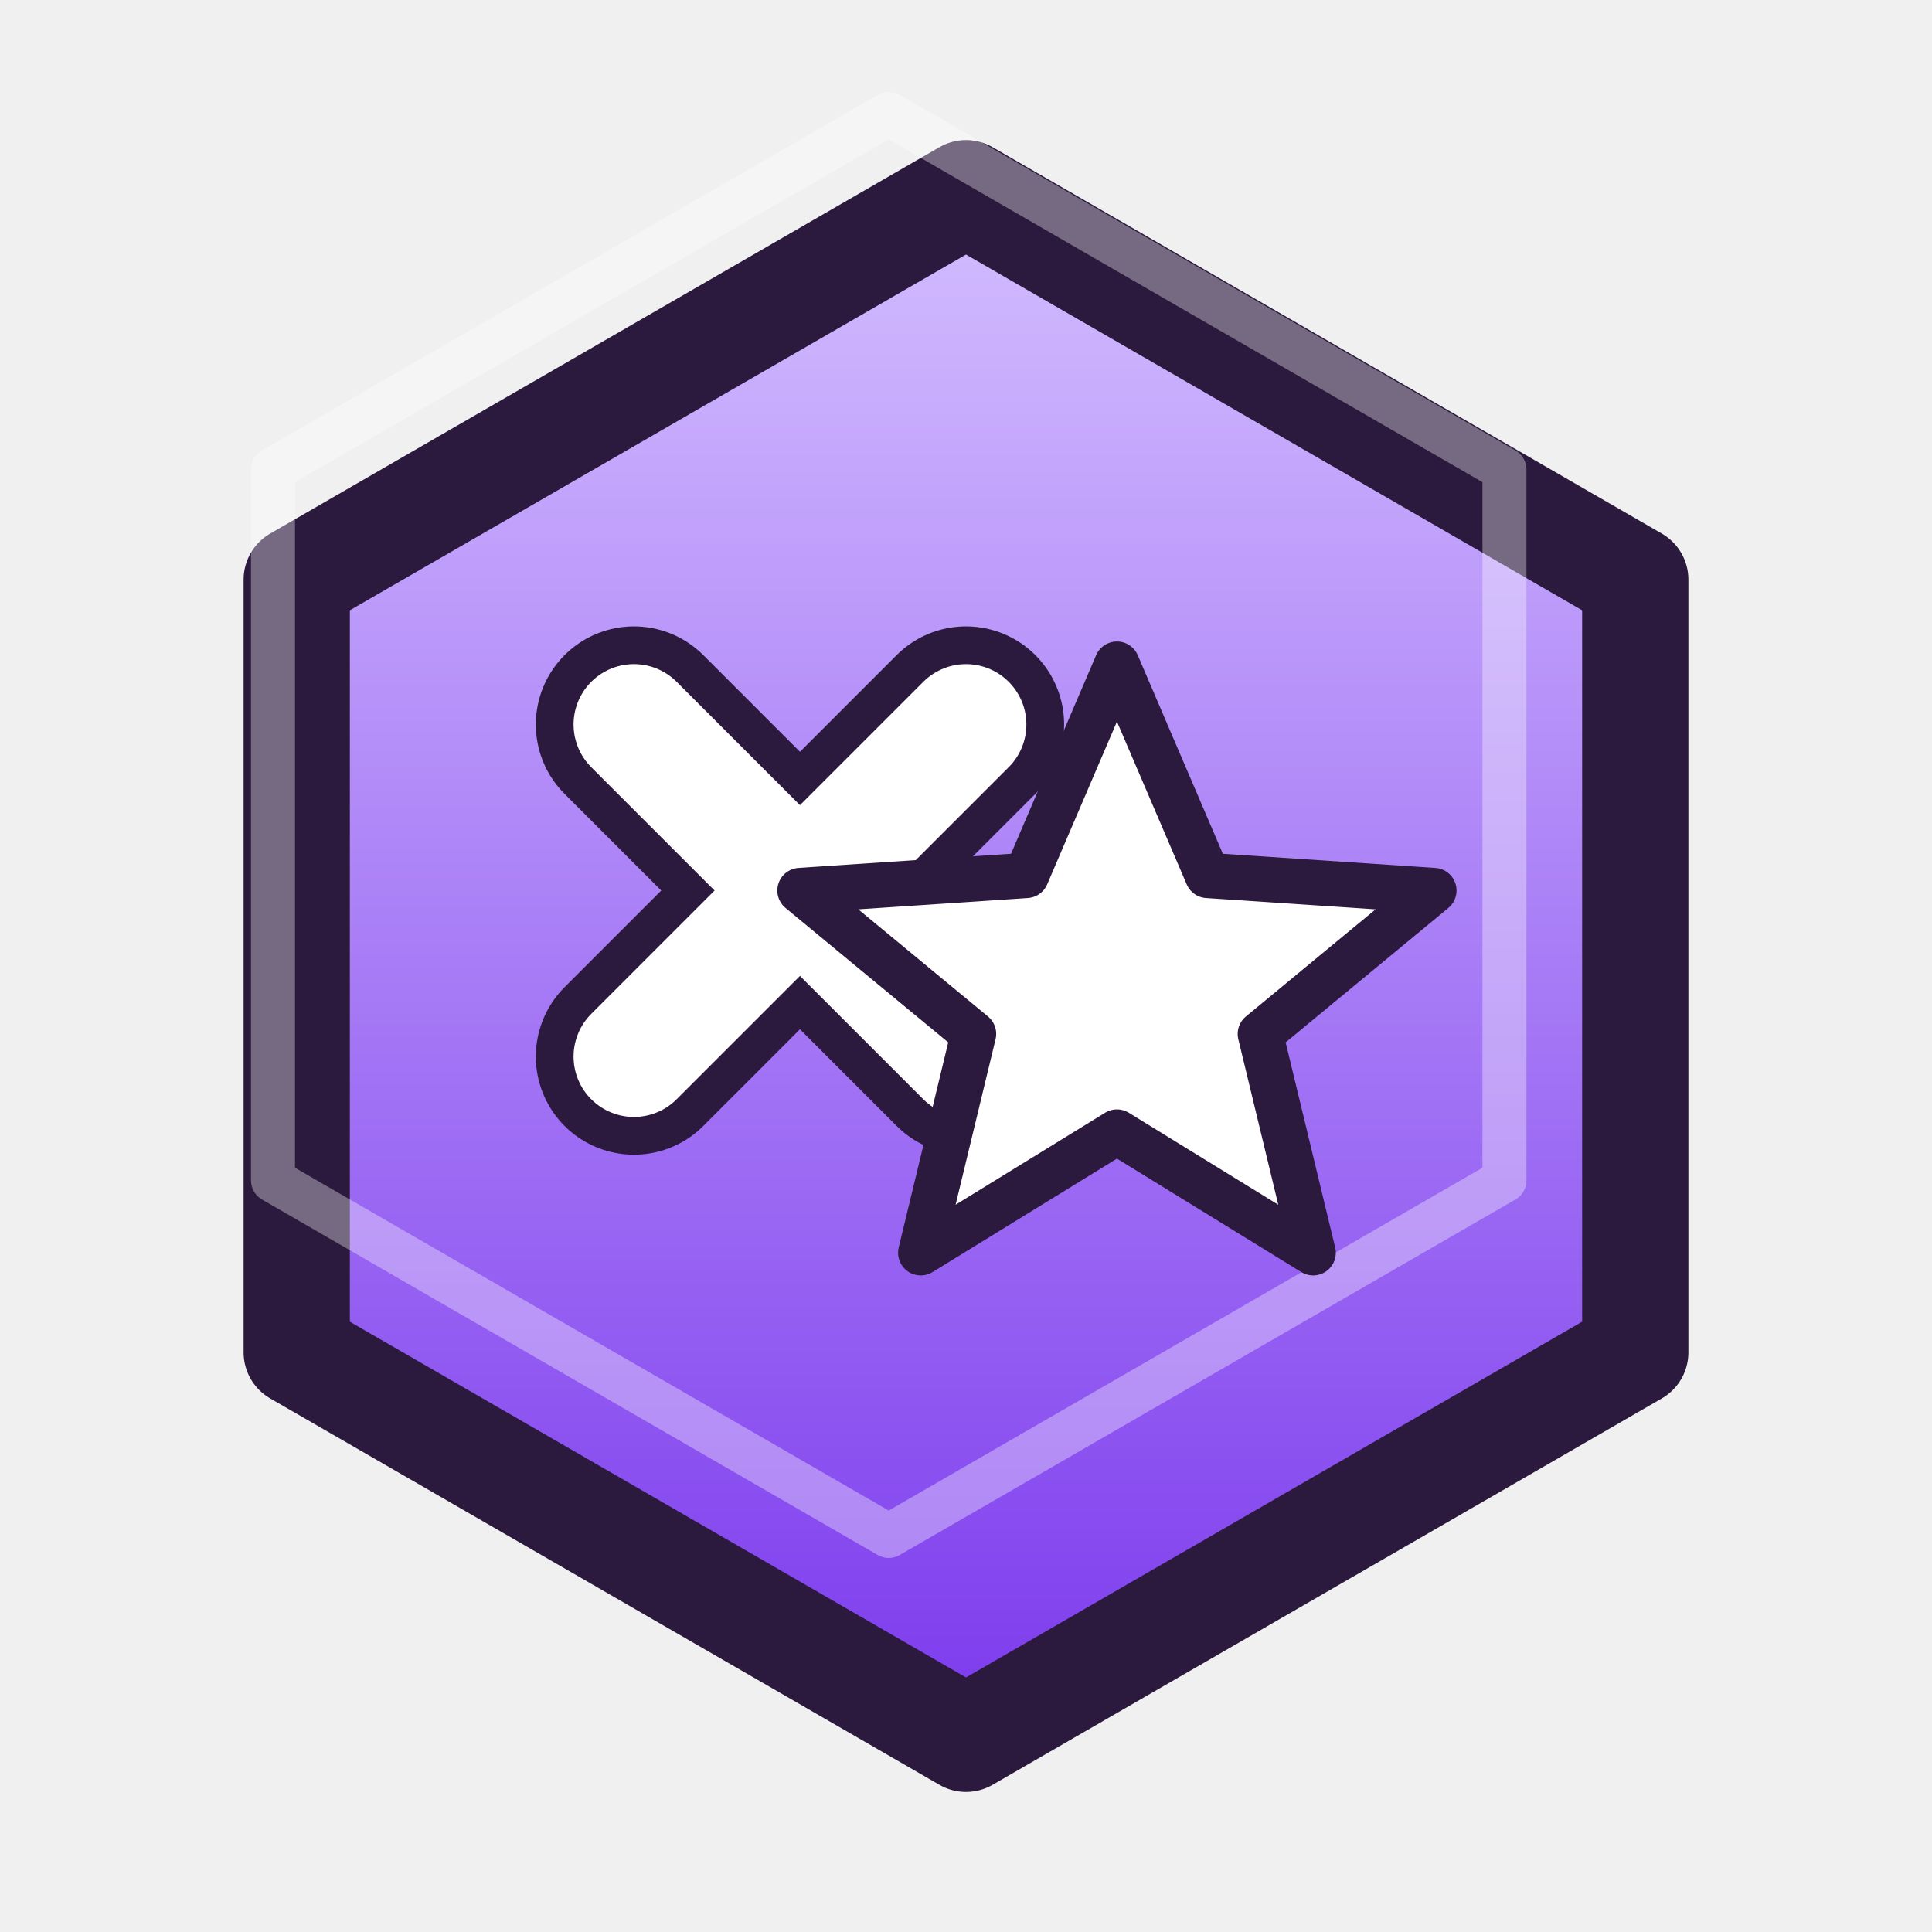
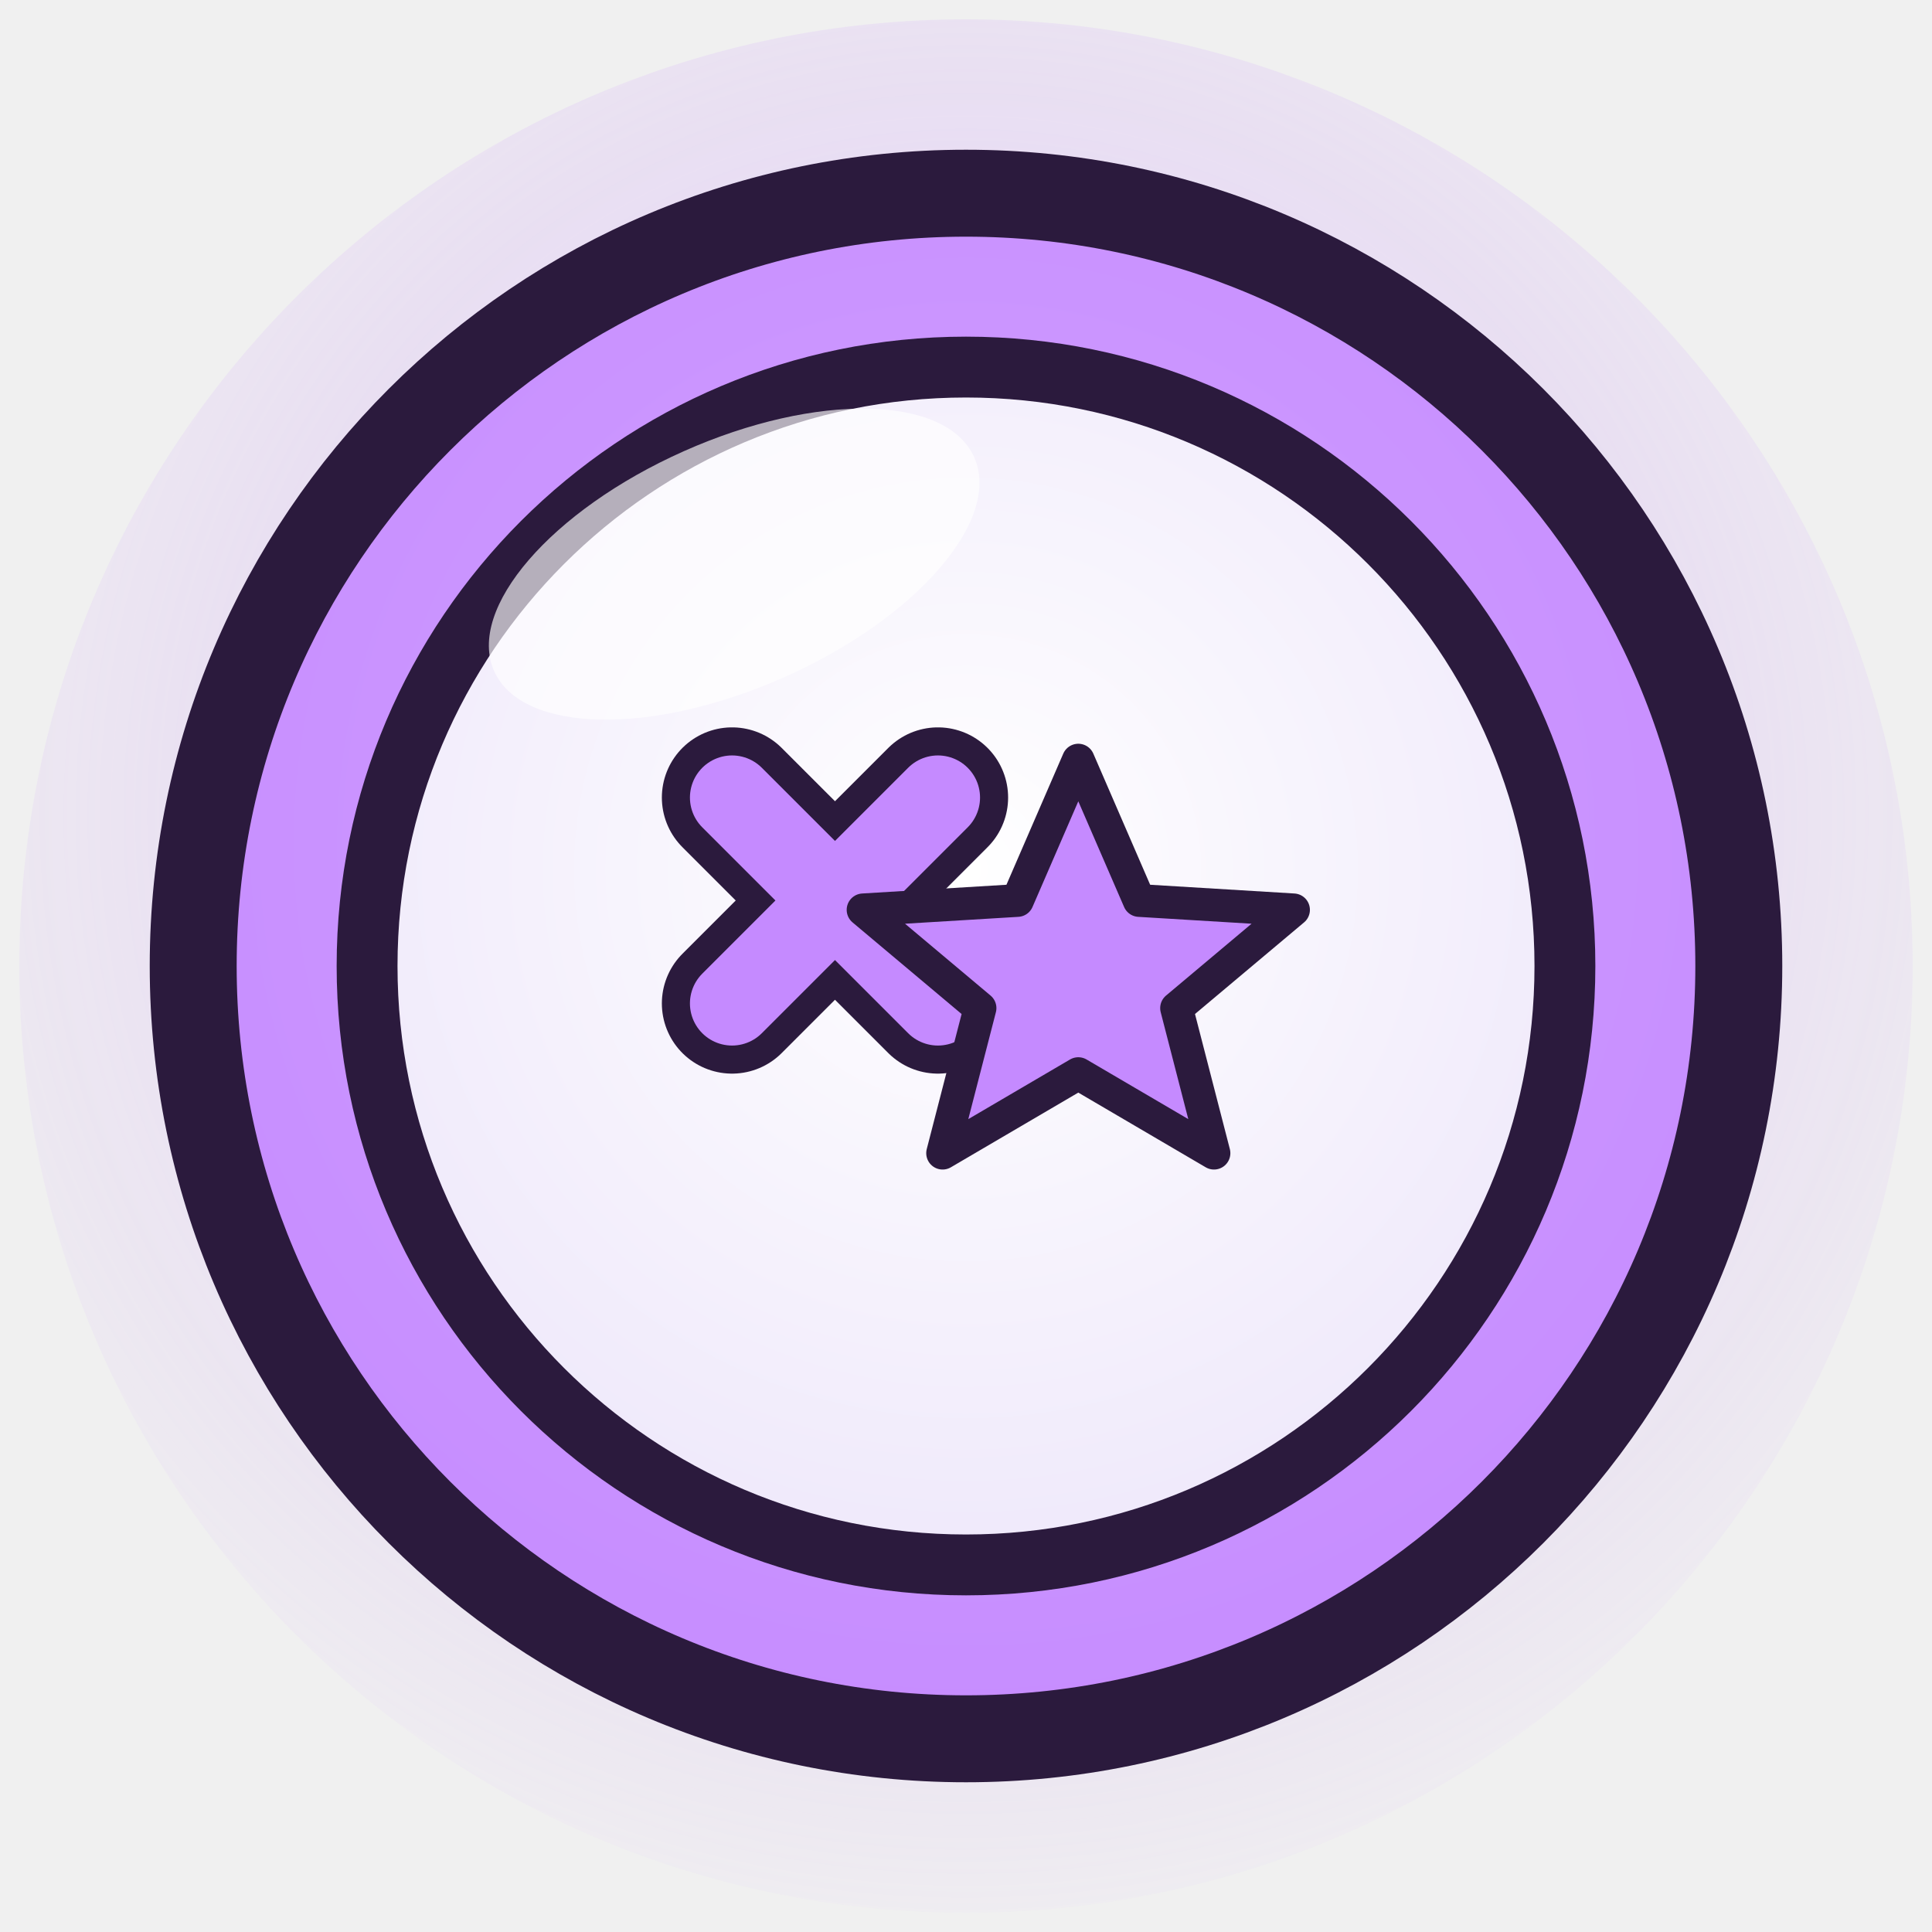
<svg xmlns="http://www.w3.org/2000/svg" width="256" height="256" viewBox="0 0 256 256">
  <defs>
-     <linearGradient id="g" x1="0" y1="0" x2="0" y2="1">
-       <stop offset="0" stop-color="#D3BDFF" />
-       <stop offset="1" stop-color="#7C3AED" />
-     </linearGradient>
+     <radialGradient id="face" cx="0.5" cy="0.42" r="0.65">
+       <stop offset="0" stop-color="#FFFFFF" />
+       <stop offset="1" stop-color="#EDE6FA" />
+     </radialGradient>
+     <radialGradient id="ring" cx="0.5" cy="0.42" r="0.65">
+       <stop offset="0" stop-color="#d1a1ff" />
+       <stop offset="1" stop-color="#C58AFF" />
+     </radialGradient>
+     <radialGradient id="halo" cx="0.5" cy="0.42" r="0.65">
+       <stop offset="0" stop-color="#C58AFF66" />
+       <stop offset="1" stop-color="#C58AFF00" />
+     </radialGradient>
  </defs>
-   <path d="M 128 25.6 L 216.681 76.8 L 216.681 179.2 L 128 230.4 L 39.319 179.2 L 39.319 76.8 Z" fill="url(#g)" stroke="#2B1A3D" stroke-width="14.08" stroke-linejoin="round" />
-   <path d="M 128 25.6 L 216.681 76.8 L 216.681 179.2 L 128 230.4 L 39.319 179.2 L 39.319 76.8 Z" fill="none" stroke="#ffffff" stroke-width="6.336" stroke-linejoin="round" opacity="0.35" transform="translate(0 -8.448) scale(0.92) " transform-origin="128 128" />
-   <path d="M 84 96 L 128 140 M 128 96 L 84 140" fill="none" stroke="#2B1A3D" stroke-width="26" stroke-linecap="round" />
-   <path d="M 84 96 L 128 140 M 128 96 L 84 140" fill="none" stroke="#ffffff" stroke-width="16" stroke-linecap="round" />
-   <path d="M 148 88 L 160 116 L 190 118 L 167 137 L 174 166 L 148 150 L 122 166 L 129 137 L 106 118 L 136 116 Z" fill="#ffffff" stroke="#2B1A3D" stroke-width="6" stroke-linejoin="round" />
+   <circle cx="128" cy="128" r="125.44" fill="url(#halo)" />
+   <circle cx="128" cy="128" r="102.4" fill="url(#ring)" stroke="#2B1A3D" stroke-width="11.52" />
+   <circle cx="128" cy="128" r="79.36" fill="url(#face)" stroke="#2B1A3D" stroke-width="8.064" />
+   <g transform="translate(128 128) scale(0.62) translate(-128 -128)">
+     <path d="M 78 92 L 122 136 M 122 92 L 78 136" fill="none" stroke="#2B1A3D" stroke-width="30" stroke-linecap="round" />
+     <path d="M 78 92 L 122 136 M 122 92 L 78 136" fill="none" stroke="#C58AFF" stroke-width="18" stroke-linecap="round" />
+     <path d="M 152 84 L 165 114 L 198 116 L 173 137 L 181 168 L 152 151 L 123 168 L 131 137 L 106 116 L 139 114 Z" fill="#C58AFF" stroke="#2B1A3D" stroke-width="7" stroke-linejoin="round" />
+   </g>
+   <ellipse cx="97.28" cy="74.752" rx="34.816" ry="16.384" fill="#ffffff" opacity="0.65" transform="rotate(-24 97.28 74.752)" />
</svg>
